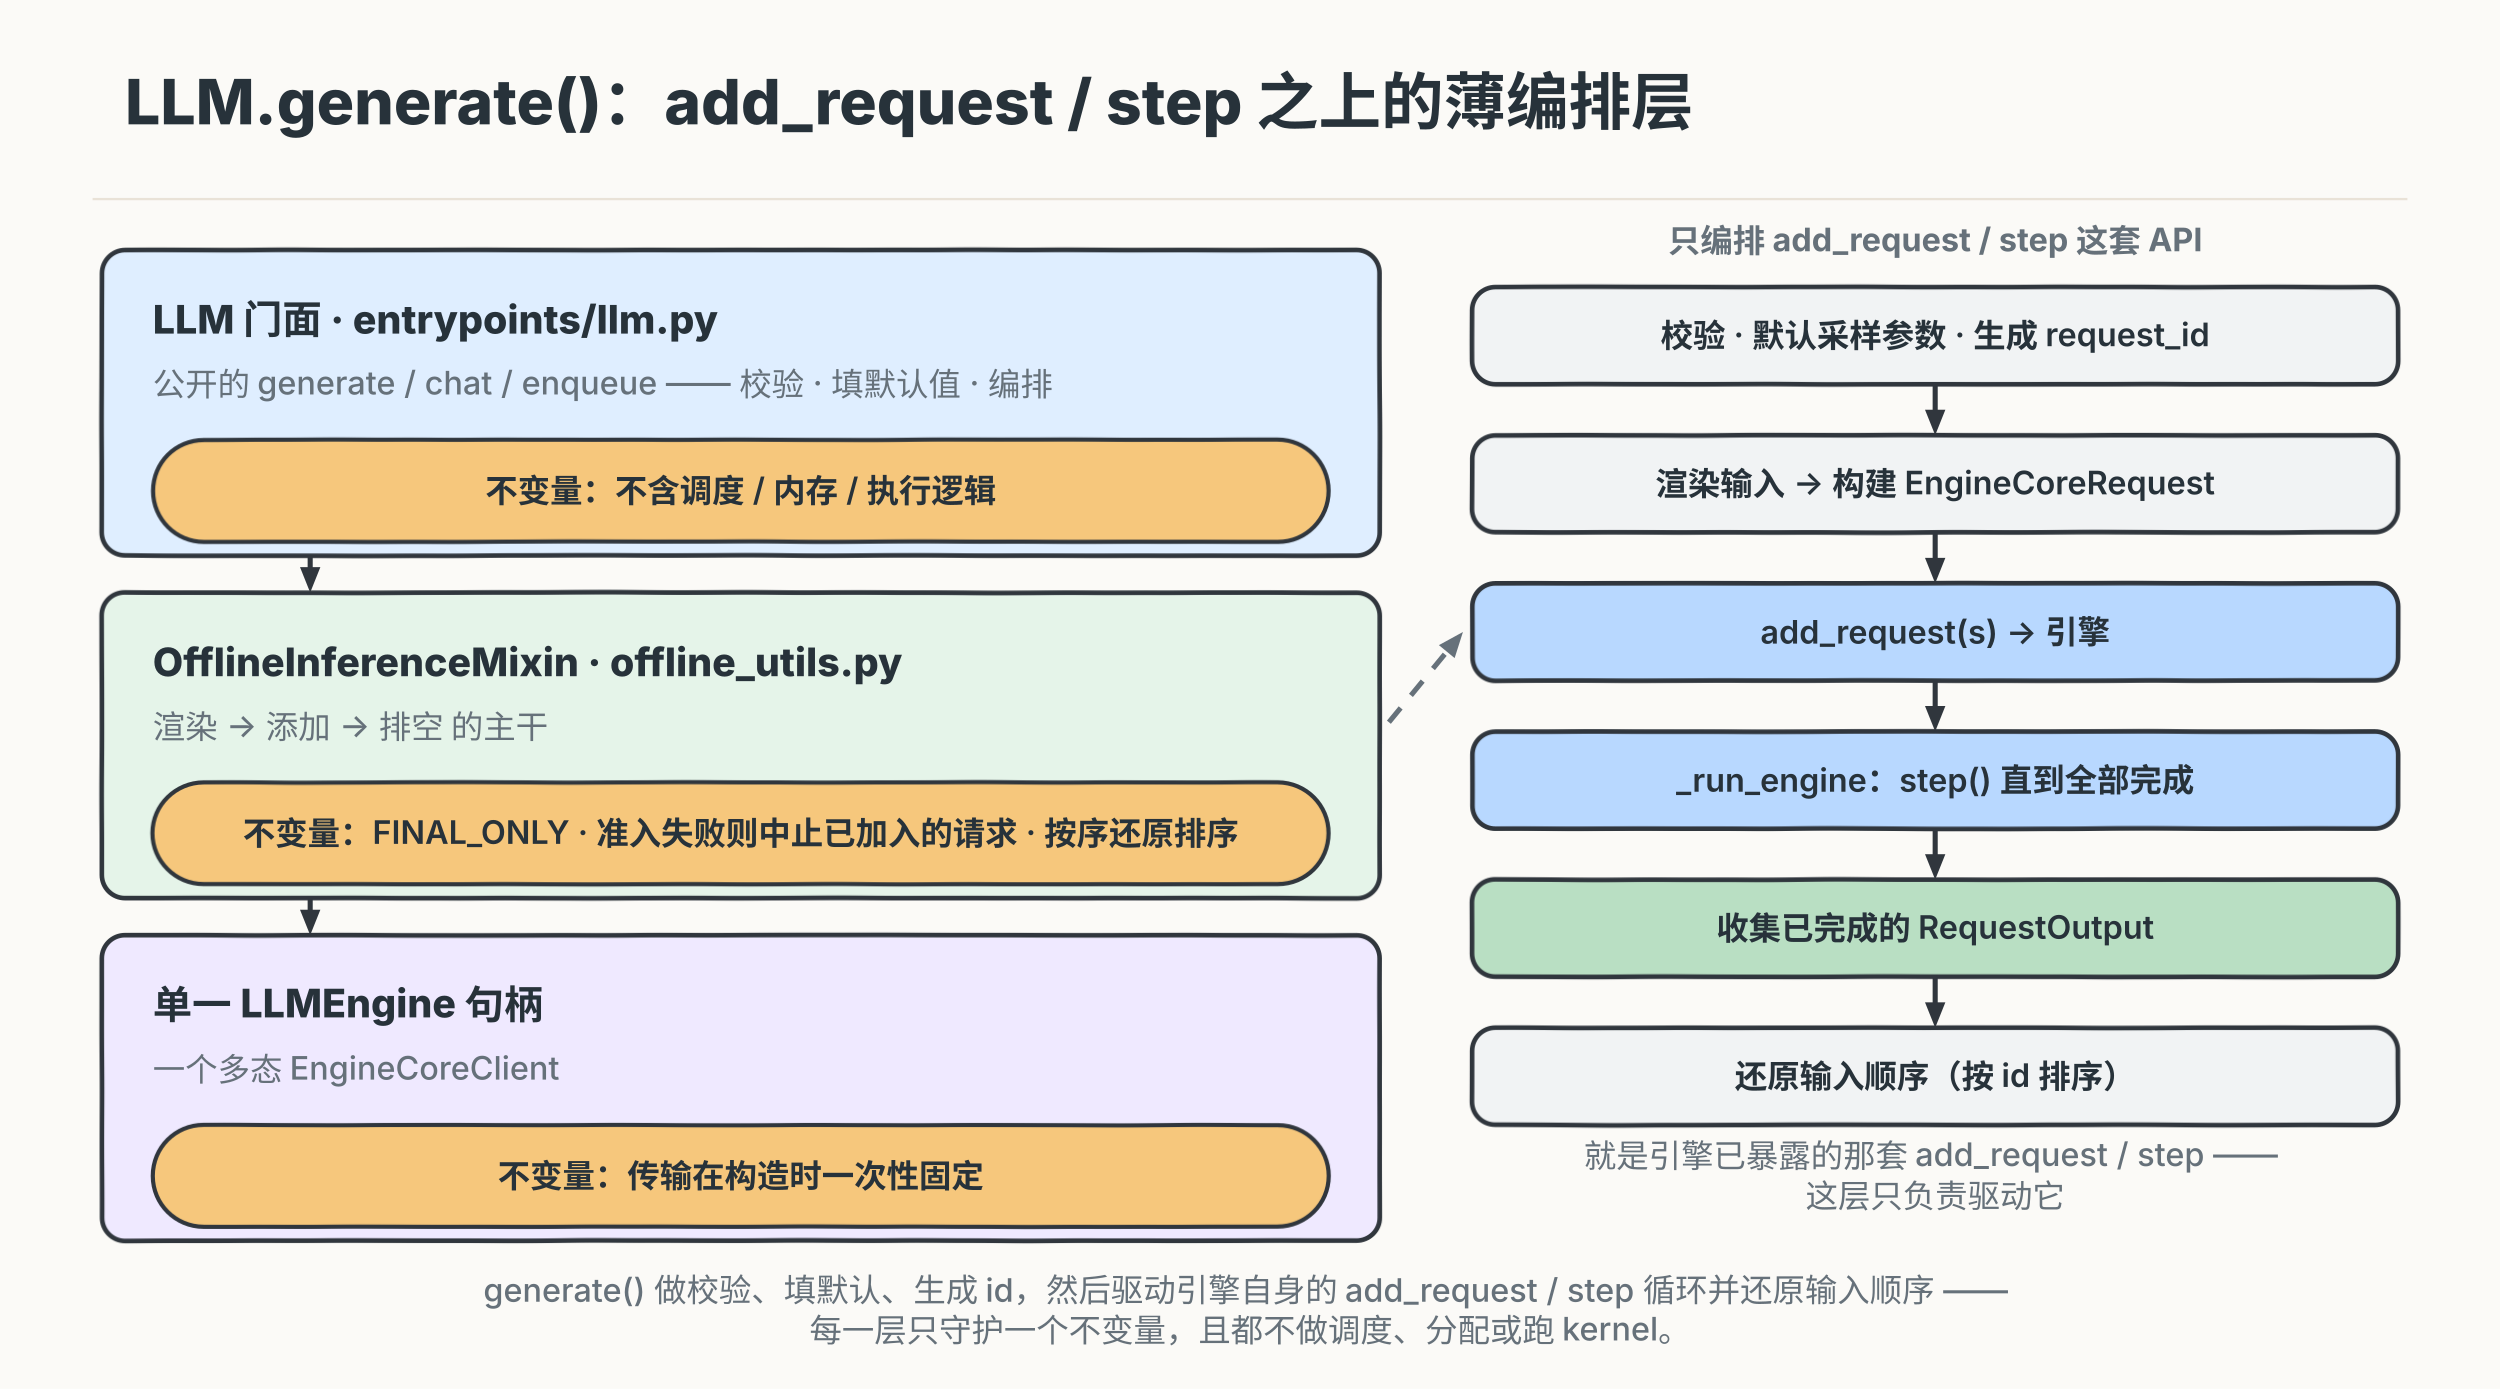
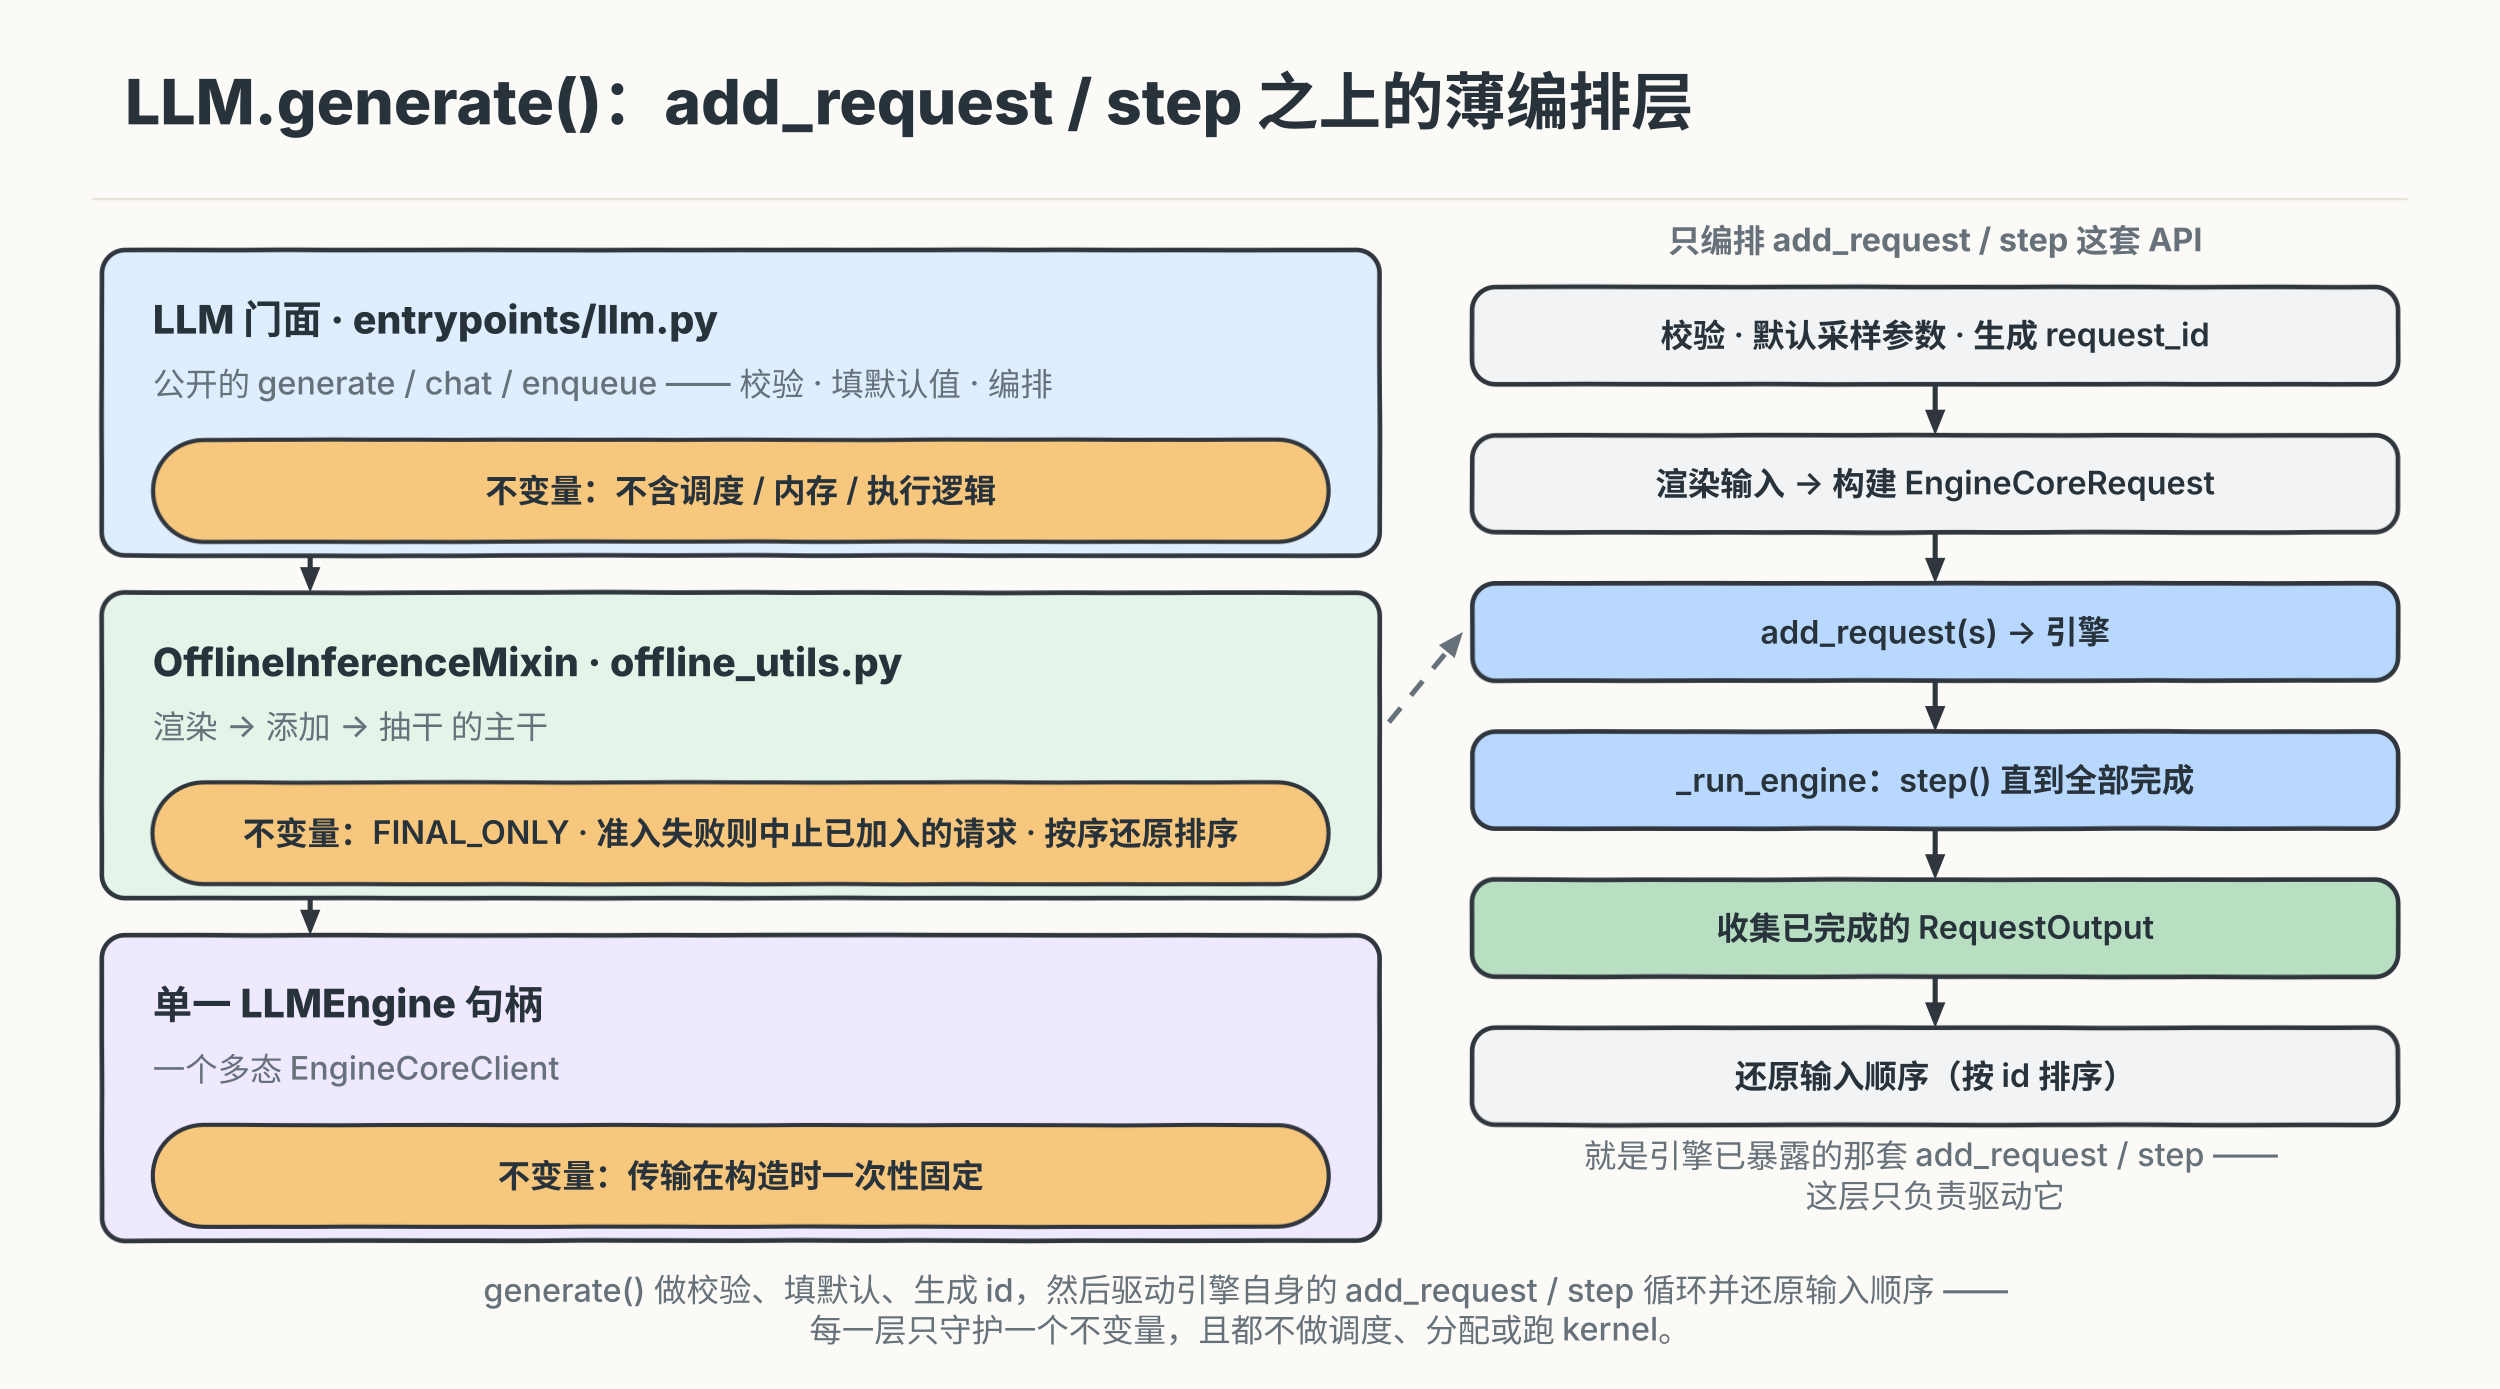
<svg xmlns="http://www.w3.org/2000/svg" width="1080" height="600" viewBox="0 0 1080 600" role="img" aria-label="LLM.generate()：add_request / step 之上的薄编排层">
  <defs>
    <filter id="roughen">
      <feTurbulence type="fractalNoise" baseFrequency="0.018" numOctaves="2" seed="7" result="noise" />
      <feDisplacementMap in="SourceGraphic" in2="noise" scale="0.55" />
    </filter>
    <marker id="arrow" viewBox="0 0 12 12" refX="9.2" refY="6" markerUnits="userSpaceOnUse" markerWidth="12" markerHeight="12" orient="auto-start-reverse">
      <path d="M 1.5 2 L 11 6 L 1.5 10 z" fill="#30363d" />
    </marker>
    <style>
    text { font-family: Inter, -apple-system, BlinkMacSystemFont, "Segoe UI", "PingFang SC", "Noto Sans CJK SC", Arial, sans-serif; }
    .rough { filter: url(#roughen); }
  </style>
  </defs>
  <rect width="1080" height="600" fill="#fbfaf7" />
  <path d="M 40 86 H 1040" stroke="#e9e2d7" stroke-width="1" />
  <text x="54" y="53.72" text-anchor="start" font-size="27" font-weight="800" fill="#27323a">
    <tspan x="54" dy="0">LLM.generate()：add_request / step 之上的薄编排层</tspan>
  </text>
  <rect class="rough" x="44" y="108" width="552" height="132" rx="10" fill="#dfeeff" stroke="#30363d" stroke-width="2" />
  <text x="66" y="144.12" text-anchor="start" font-size="17" font-weight="800" fill="#27323a">
    <tspan x="66" dy="0">LLM 门面  ·  entrypoints/llm.py</tspan>
  </text>
  <text x="66" y="171.04" text-anchor="start" font-size="14" font-weight="500" fill="#66717a">
    <tspan x="66" dy="0">公开的 generate / chat / enqueue —— 校验 · 填默认值 · 编排</tspan>
  </text>
  <rect class="rough" x="66" y="190" width="508" height="44" rx="22" fill="#f6c77c" stroke="#30363d" stroke-width="1.8" />
  <text x="320" y="217.04" text-anchor="middle" font-size="14" font-weight="600" fill="#27323a">
    <tspan x="320" dy="0">不变量：不含调度 / 内存 / 执行逻辑</tspan>
  </text>
  <path d="M 134 240 L 134.0 249.0" fill="none" stroke="#30363d" stroke-width="2.2" />
  <path d="M 134 256 L 129.6 245.0 L 138.4 245.0 z" fill="#30363d" />
  <rect class="rough" x="44" y="256" width="552" height="132" rx="10" fill="#e5f4e9" stroke="#30363d" stroke-width="2" />
  <text x="66" y="292.12" text-anchor="start" font-size="17" font-weight="800" fill="#27323a">
    <tspan x="66" dy="0">OfflineInferenceMixin  ·  offline_utils.py</tspan>
  </text>
  <text x="66" y="319.04" text-anchor="start" font-size="14" font-weight="500" fill="#66717a">
-     <tspan x="66" dy="0">渲染 → 添加 → 排空 的主干</tspan>
+     <tspan x="66" dy="0">渲染 → 添加 → 抽干 的主干</tspan>
  </text>
  <rect class="rough" x="66" y="338" width="508" height="44" rx="22" fill="#f6c77c" stroke="#30363d" stroke-width="1.8" />
  <text x="320" y="365.04" text-anchor="middle" font-size="14" font-weight="600" fill="#27323a">
    <tspan x="320" dy="0">不变量：FINAL_ONLY · 准入失败则中止已加入的请求 · 按序还原排序</tspan>
  </text>
  <path d="M 134 388 L 134.0 397.0" fill="none" stroke="#30363d" stroke-width="2.2" />
  <path d="M 134 404 L 129.6 393.0 L 138.4 393.0 z" fill="#30363d" />
  <rect class="rough" x="44" y="404" width="552" height="132" rx="10" fill="#efe9ff" stroke="#30363d" stroke-width="2" />
  <text x="66" y="440.12" text-anchor="start" font-size="17" font-weight="800" fill="#27323a">
    <tspan x="66" dy="0">单一 LLMEngine 句柄</tspan>
  </text>
  <text x="66" y="467.04" text-anchor="start" font-size="14" font-weight="500" fill="#66717a">
    <tspan x="66" dy="0">一个多态 EngineCoreClient</tspan>
  </text>
  <rect class="rough" x="66" y="486" width="508" height="44" rx="22" fill="#f6c77c" stroke="#30363d" stroke-width="1.8" />
  <text x="320" y="513.04" text-anchor="middle" font-size="14" font-weight="600" fill="#27323a">
    <tspan x="320" dy="0">不变量：传输在构造时一次性固定</tspan>
  </text>
  <text x="836" y="109.04" text-anchor="middle" font-size="14" font-weight="700" fill="#66717a">
    <tspan x="836" dy="0">只编排 add_request / step 这套 API</tspan>
  </text>
  <rect class="rough" x="636" y="124" width="400" height="42" rx="10" fill="#f1f3f4" stroke="#30363d" stroke-width="2" />
  <text x="836" y="150.04" text-anchor="middle" font-size="14" font-weight="600" fill="#27323a">
    <tspan x="836" dy="0">校验 · 默认采样参数 · 生成 request_id</tspan>
  </text>
  <path d="M 836 166 L 836.0 181.0" fill="none" stroke="#30363d" stroke-width="2.2" />
  <path d="M 836 188 L 831.6 177.0 L 840.4 177.0 z" fill="#30363d" />
  <rect class="rough" x="636" y="188" width="400" height="42" rx="10" fill="#f1f3f4" stroke="#30363d" stroke-width="2" />
  <text x="836" y="214.04" text-anchor="middle" font-size="14" font-weight="600" fill="#27323a">
    <tspan x="836" dy="0">渲染输入 → 构建 EngineCoreRequest</tspan>
  </text>
  <path d="M 836 230 L 836.0 245.0" fill="none" stroke="#30363d" stroke-width="2.2" />
  <path d="M 836 252 L 831.6 241.0 L 840.4 241.0 z" fill="#30363d" />
  <rect class="rough" x="636" y="252" width="400" height="42" rx="10" fill="#b8d8ff" stroke="#30363d" stroke-width="2" />
  <text x="836" y="278.04" text-anchor="middle" font-size="14" font-weight="600" fill="#27323a">
    <tspan x="836" dy="0">add_request(s) → 引擎</tspan>
  </text>
  <path d="M 836 294 L 836.0 309.0" fill="none" stroke="#30363d" stroke-width="2.2" />
  <path d="M 836 316 L 831.6 305.0 L 840.4 305.0 z" fill="#30363d" />
  <rect class="rough" x="636" y="316" width="400" height="42" rx="10" fill="#b8d8ff" stroke="#30363d" stroke-width="2" />
  <text x="836" y="342.04" text-anchor="middle" font-size="14" font-weight="600" fill="#27323a">
    <tspan x="836" dy="0">_run_engine：step() 直到全部完成</tspan>
  </text>
  <path d="M 836 358 L 836.0 373.0" fill="none" stroke="#30363d" stroke-width="2.2" />
  <path d="M 836 380 L 831.6 369.0 L 840.4 369.0 z" fill="#30363d" />
  <rect class="rough" x="636" y="380" width="400" height="42" rx="10" fill="#b9dfc3" stroke="#30363d" stroke-width="2" />
  <text x="836" y="406.04" text-anchor="middle" font-size="14" font-weight="600" fill="#27323a">
    <tspan x="836" dy="0">收集已完成的 RequestOutput</tspan>
  </text>
  <path d="M 836 422 L 836.0 437.0" fill="none" stroke="#30363d" stroke-width="2.2" />
  <path d="M 836 444 L 831.6 433.0 L 840.4 433.0 z" fill="#30363d" />
  <rect class="rough" x="636" y="444" width="400" height="42" rx="10" fill="#f1f3f4" stroke="#30363d" stroke-width="2" />
  <text x="836" y="470.04" text-anchor="middle" font-size="14" font-weight="600" fill="#27323a">
    <tspan x="836" dy="0">还原输入顺序（按 id 排序）</tspan>
  </text>
  <path d="M 600 312 L 627.6 278.4" fill="none" stroke="#66717a" stroke-width="2.2" stroke-dasharray="8 7" />
  <path d="M 632 273 L 628.4 284.3 L 621.6 278.7 z" fill="#66717a" />
  <text x="836" y="504.36" text-anchor="middle" font-size="14" font-weight="500" fill="#66717a">
    <tspan x="836" dy="0">就是引擎已暴露的那套 add_request / step ——</tspan>
    <tspan x="836" dy="17.36">这层只负责驱动它</tspan>
  </text>
  <text x="540" y="562.36" text-anchor="middle" font-size="14" font-weight="500" fill="#66717a">
    <tspan x="540" dy="0">generate() 做校验、填默认、生成 id，然后驱动引擎自身的 add_request / step 循环并还原输入顺序 ——</tspan>
    <tspan x="540" dy="17.36">每一层只守护一个不变量，且都不做调度、分配或跑 kernel。</tspan>
  </text>
</svg>
